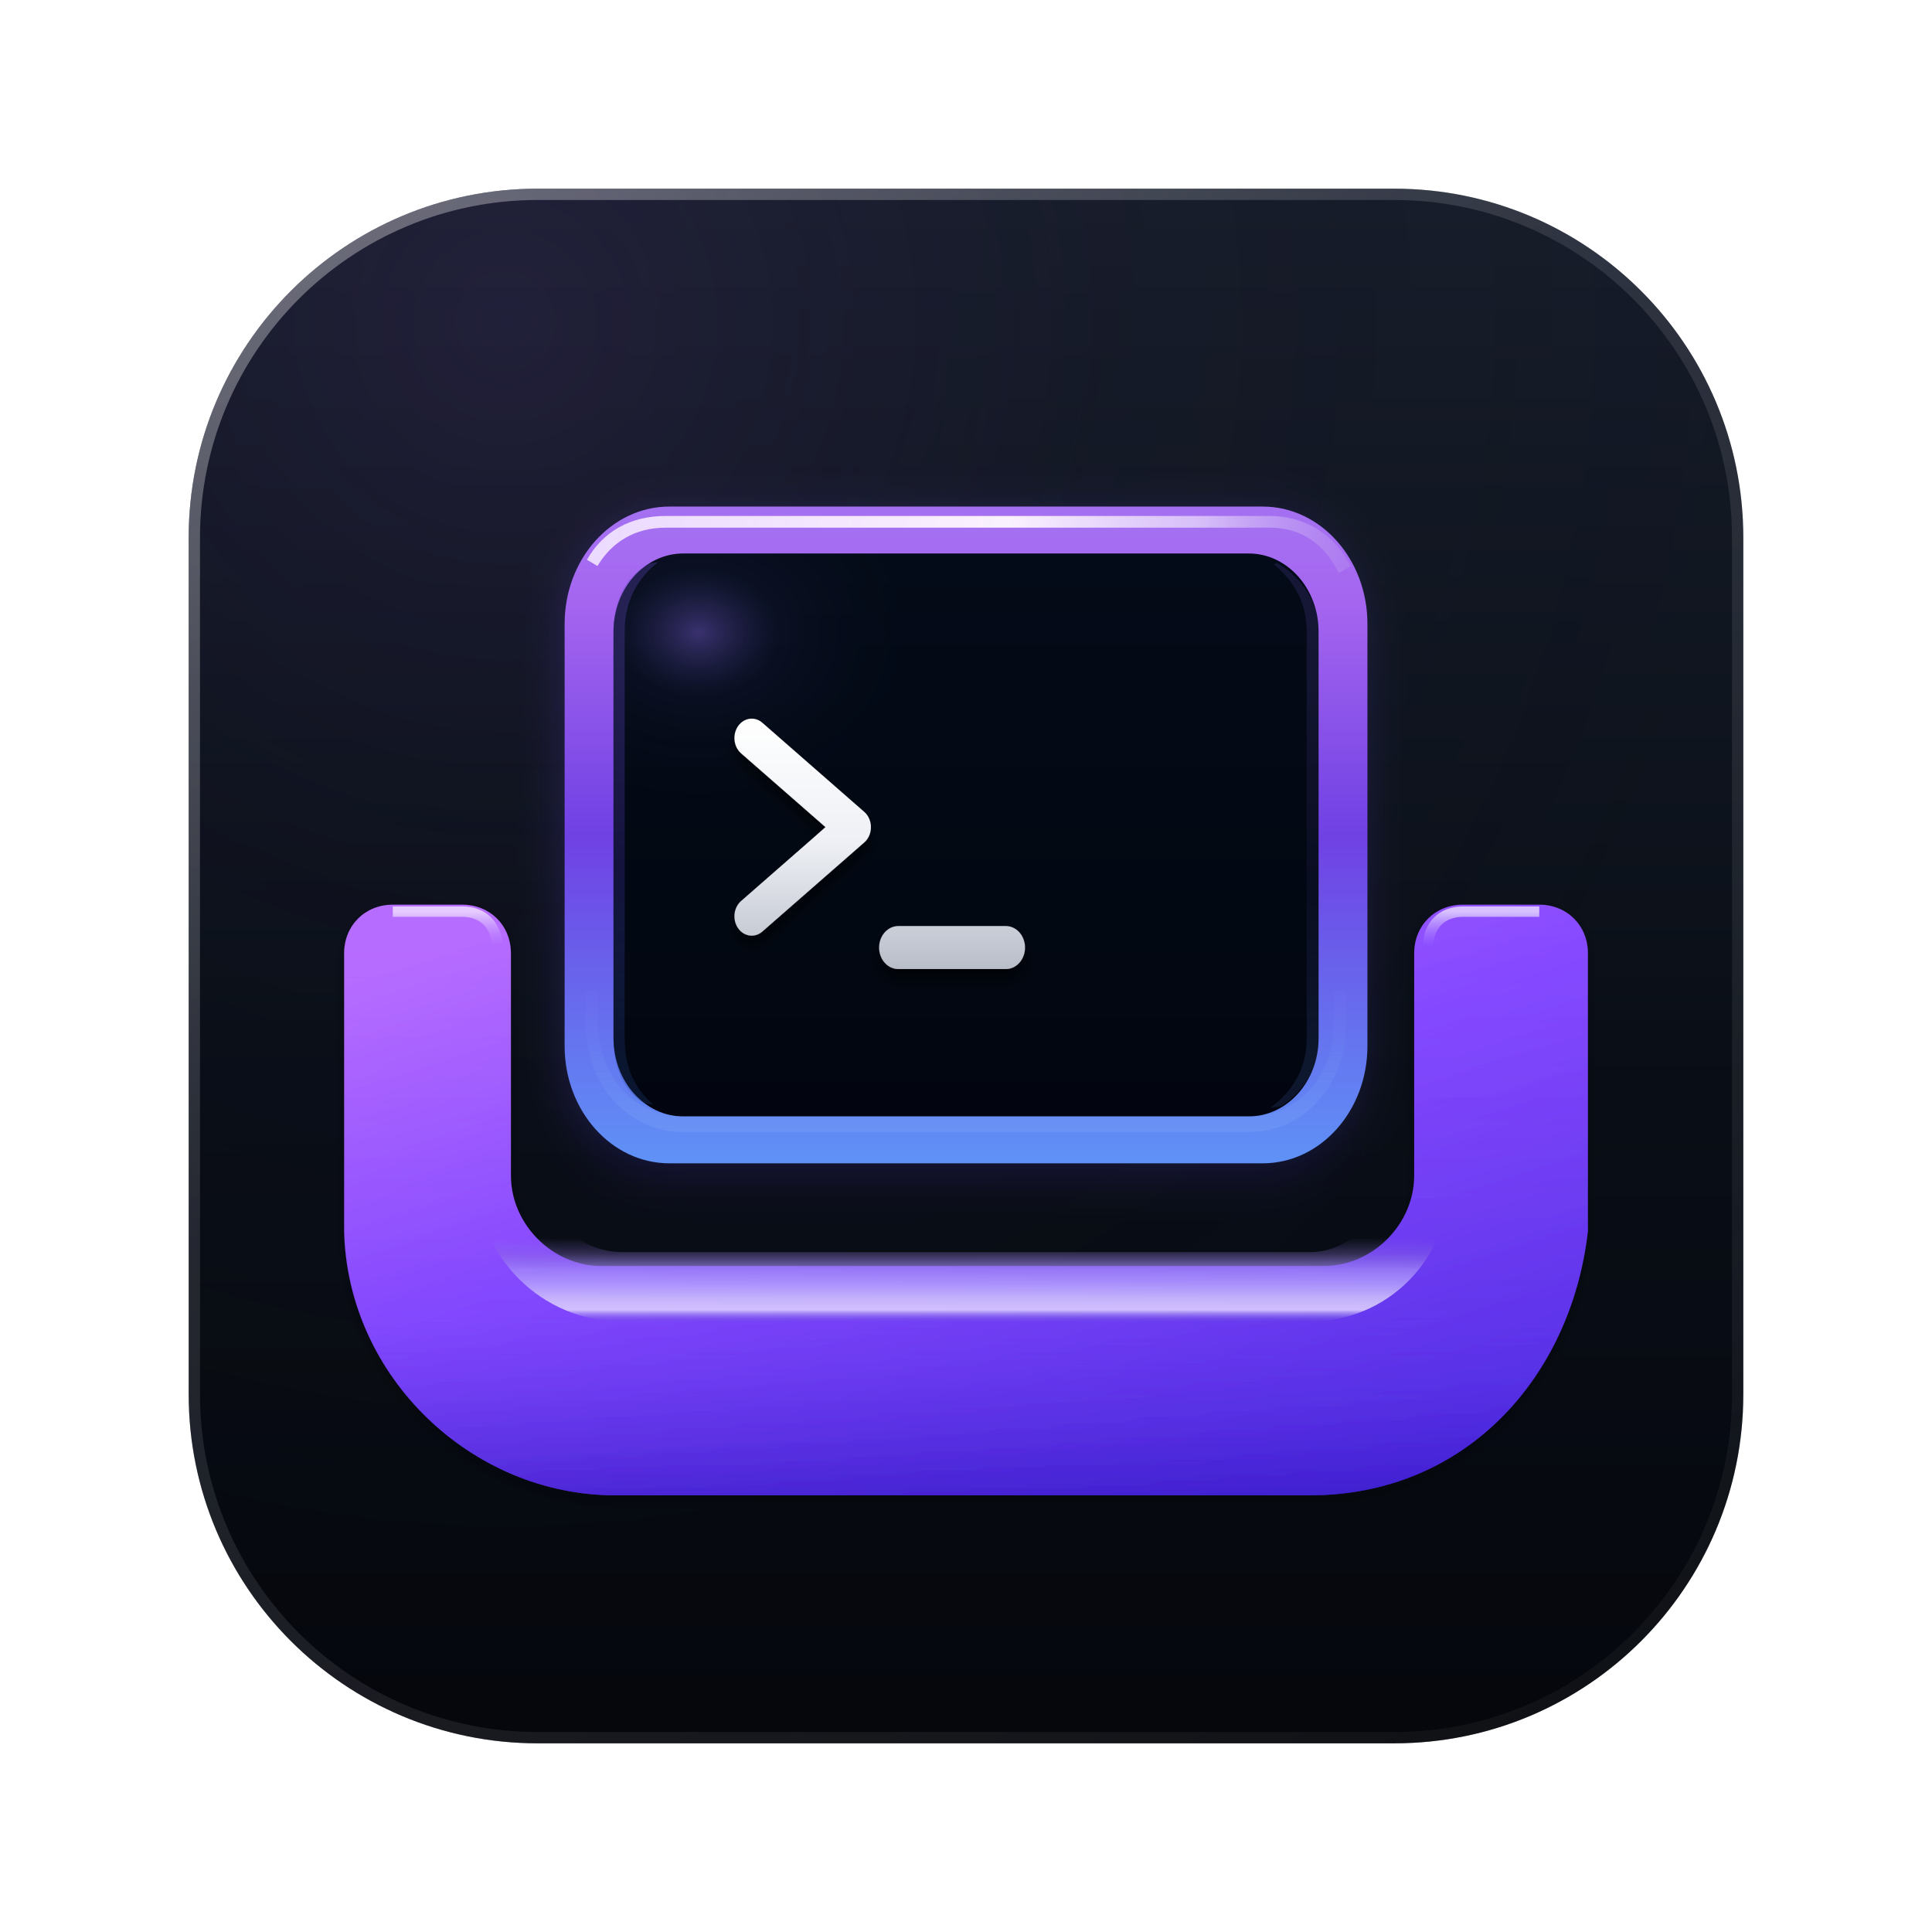
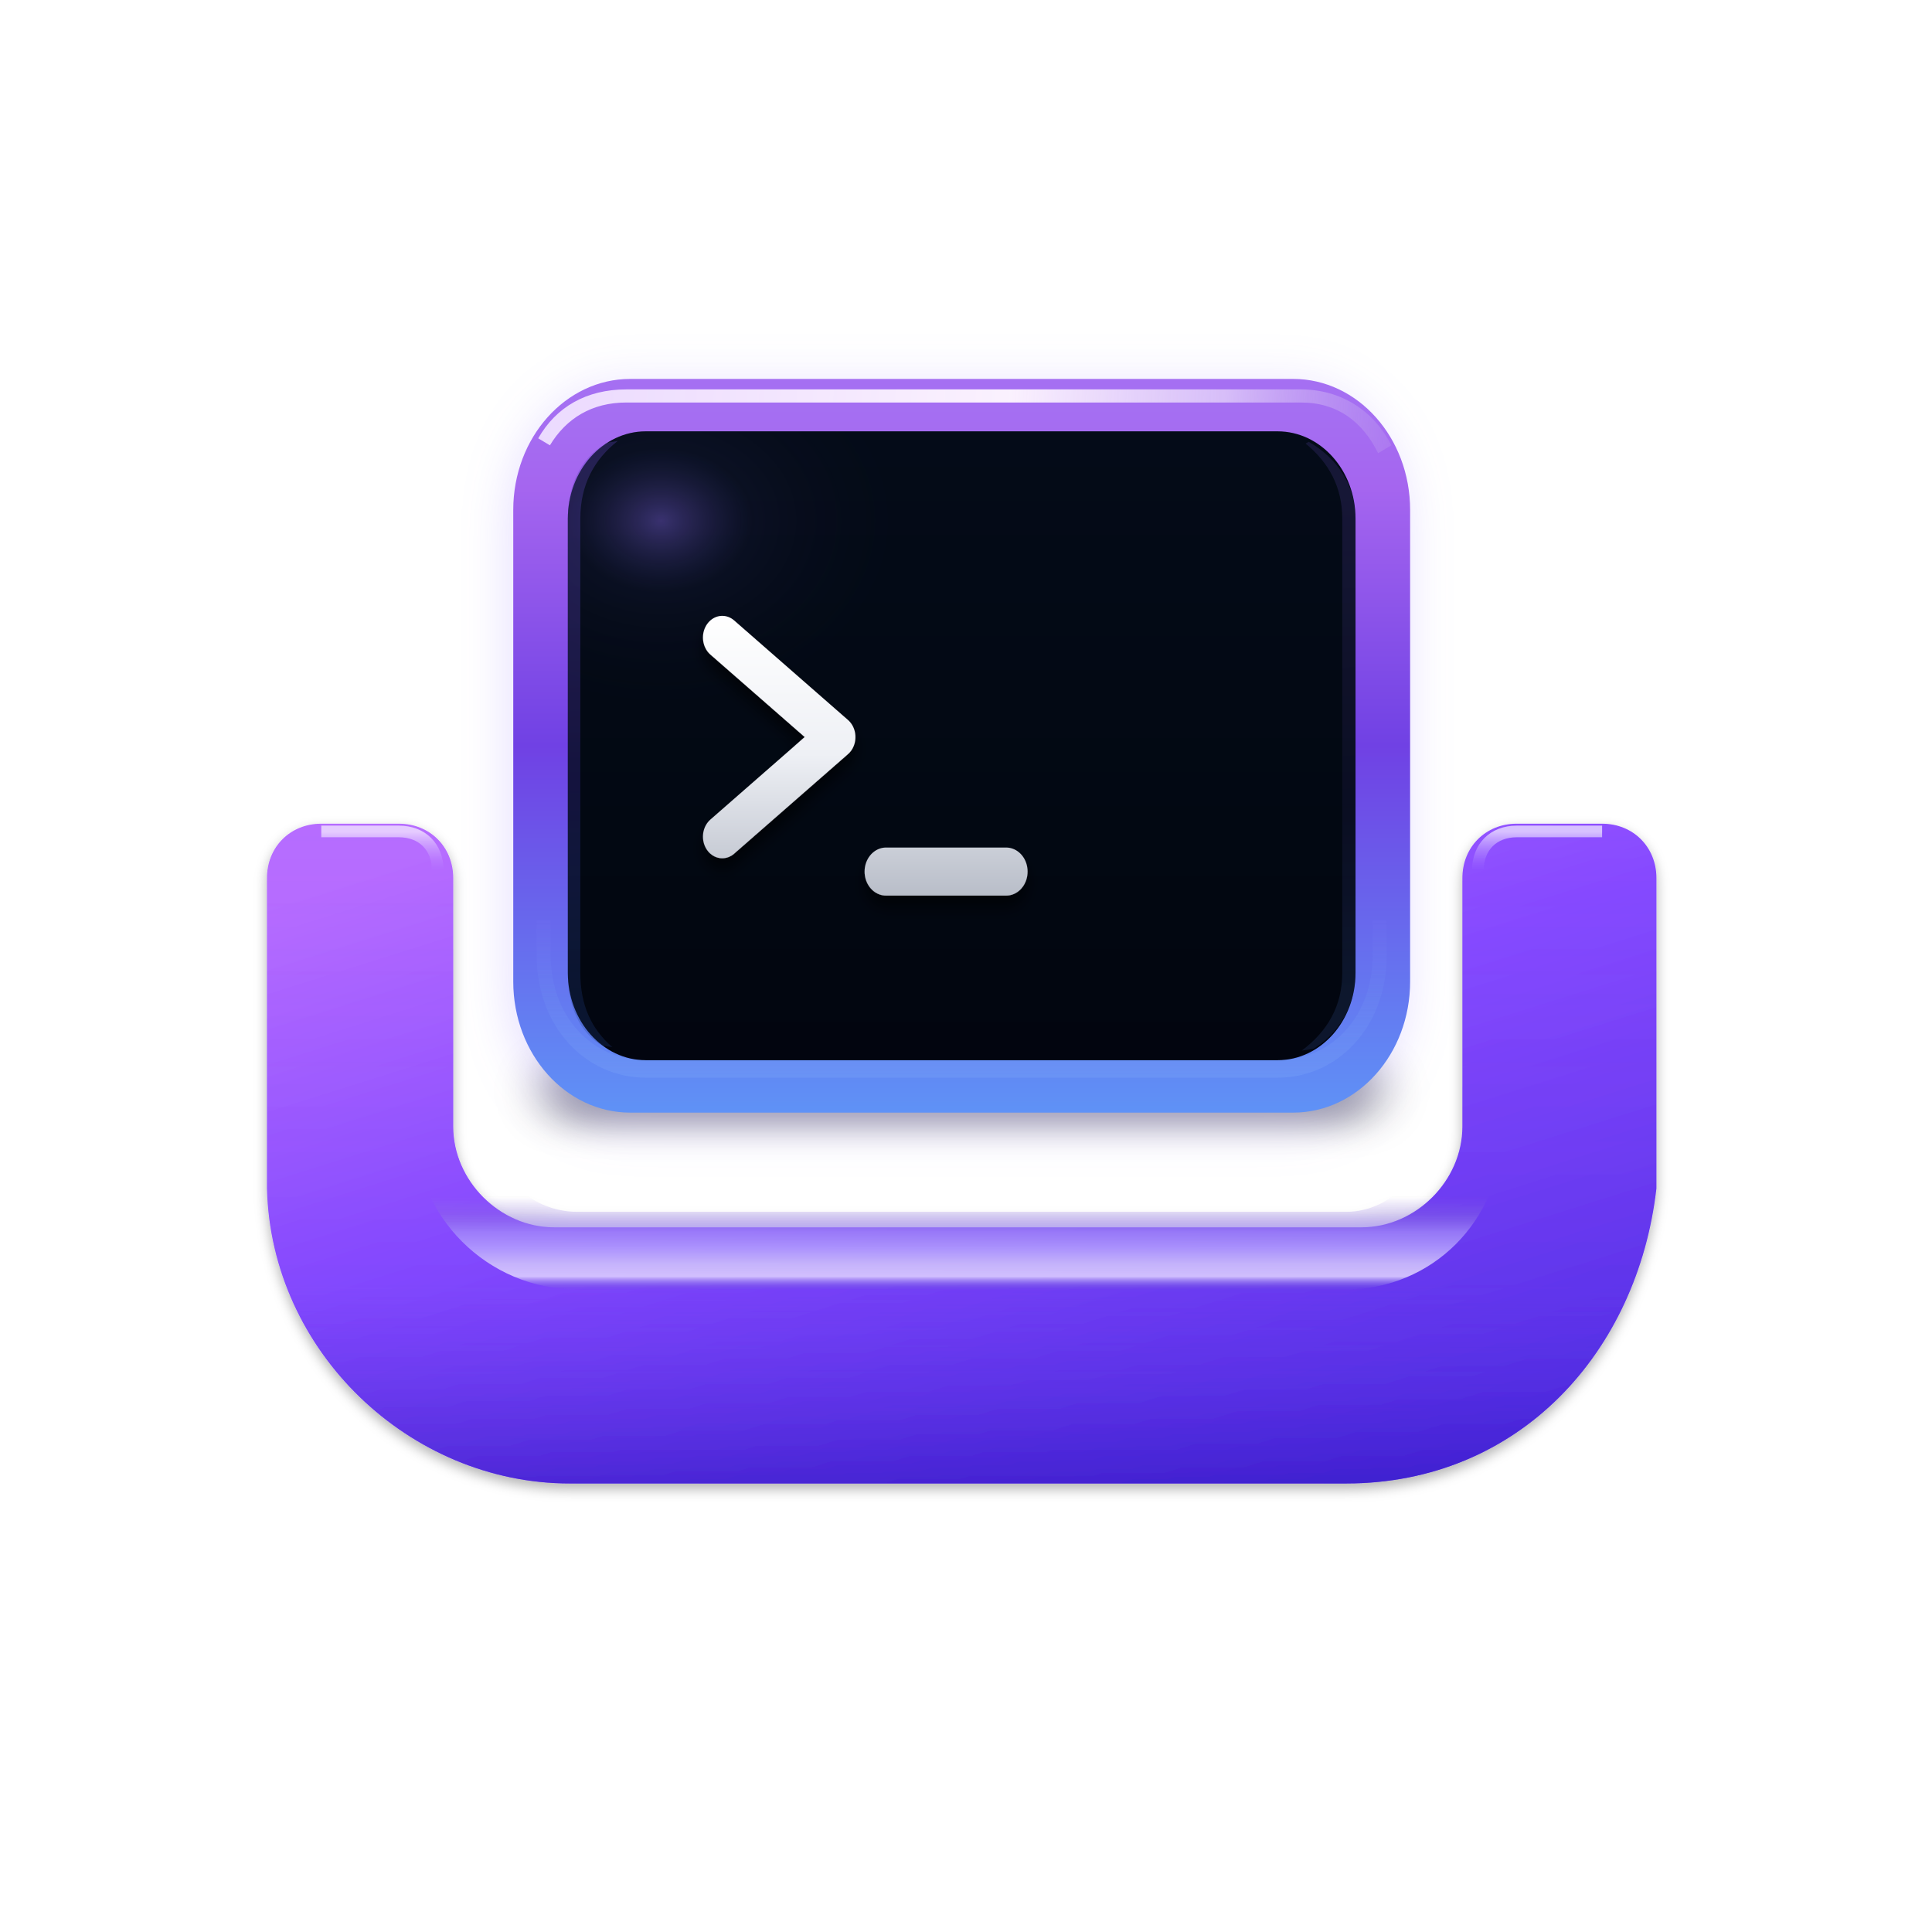
- <svg xmlns="http://www.w3.org/2000/svg" viewBox="0 0 1024 1024" width="1024" height="1024" role="img" aria-label="Pier application icon — macOS">
-   <defs>
-     <linearGradient id="app-plate-fill" x1="0" y1="0" x2="0" y2="1">
-       <stop offset="0" stop-color="#171d2a" />
-       <stop offset="0.58" stop-color="#090e16" />
-       <stop offset="1" stop-color="#060910" />
-     </linearGradient>
-     <radialGradient id="app-plate-glow" cx="0.2" cy="0.08" r="0.9">
-       <stop offset="0" stop-color="#493074" stop-opacity="0.24" />
-       <stop offset="0.48" stop-color="#1a1630" stop-opacity="0.08" />
-       <stop offset="1" stop-color="#080b12" stop-opacity="0" />
-     </radialGradient>
-     <linearGradient id="app-plate-rim" x1="0.12" y1="0" x2="0.86" y2="1">
-       <stop offset="0" stop-color="#ffffff" stop-opacity="0.34" />
-       <stop offset="0.38" stop-color="#d9d9e6" stop-opacity="0.13" />
-       <stop offset="1" stop-color="#ffffff" stop-opacity="0.04" />
-     </linearGradient>
-     <linearGradient id="app-plate-depth" x1="0" y1="0" x2="0" y2="1">
-       <stop offset="0.72" stop-color="#000000" stop-opacity="0" />
-       <stop offset="1" stop-color="#000000" stop-opacity="0.24" />
-     </linearGradient>
-     <clipPath id="app-plate-clip">
-       <rect x="100" y="100" width="824" height="824" rx="185" />
-     </clipPath>
-   </defs>
-   <rect x="100" y="100" width="824" height="824" rx="185" fill="url(#app-plate-fill)" />
-   <g clip-path="url(#app-plate-clip)">
-     <rect x="100" y="100" width="824" height="824" fill="url(#app-plate-glow)" />
-     <rect x="100" y="100" width="824" height="824" fill="url(#app-plate-depth)" />
-   </g>
-   <rect x="103" y="103" width="818" height="818" rx="182" fill="none" stroke="url(#app-plate-rim)" stroke-width="6" />
-   <g id="pier-logo-mark" transform="translate(84.4 199.2) scale(4.092)">
+ <svg xmlns="http://www.w3.org/2000/svg" viewBox="0 0 1024 1024" width="1024" height="1024" role="img" aria-label="Pier application icon — transparent">
+   <g id="pier-logo-mark" transform="translate(32 123.4286) scale(4.571429)">
    <defs>
      <linearGradient id="berth-fill" x1="0.16" y1="0.02" x2="0.82" y2="1">
        <stop offset="0" stop-color="#b66cff" />
        <stop offset="0.44" stop-color="#8549ff" />
        <stop offset="1" stop-color="#542ee5" />
      </linearGradient>
      <linearGradient id="berth-depth" x1="0" y1="0" x2="0" y2="1">
        <stop offset="0" stop-color="#b275ff" stop-opacity="0" />
        <stop offset="0.7" stop-color="#5b35ec" stop-opacity="0.08" />
        <stop offset="1" stop-color="#2811b8" stop-opacity="0.48" />
      </linearGradient>
      <linearGradient id="berth-top-rim" x1="0" y1="0" x2="0" y2="1">
        <stop offset="0" stop-color="#ffffff" stop-opacity="0.9" />
        <stop offset="0.42" stop-color="#eadfff" stop-opacity="0.48" />
        <stop offset="1" stop-color="#b89aff" stop-opacity="0" />
      </linearGradient>
      <linearGradient id="berth-shelf" x1="0" y1="108" x2="0" y2="120" gradientUnits="userSpaceOnUse">
        <stop offset="0" stop-color="#8d72d8" stop-opacity="0" />
        <stop offset="0.18" stop-color="#8f76dd" stop-opacity="0.28" />
        <stop offset="0.38" stop-color="#a58df8" stop-opacity="0.72" />
        <stop offset="0.55" stop-color="#b6a3fe" stop-opacity="0.82" />
        <stop offset="0.72" stop-color="#cbbcfb" stop-opacity="0.92" />
        <stop offset="0.86" stop-color="#ded0ff" stop-opacity="0.88" />
        <stop offset="1" stop-color="#6b54db" stop-opacity="0.1" />
      </linearGradient>
      <linearGradient id="terminal-frame-fill" x1="0" y1="0" x2="0" y2="1">
        <stop offset="0" stop-color="#a56ff2" />
        <stop offset="0.04" stop-color="#a56ff2" />
        <stop offset="0.15" stop-color="#a565ef" />
        <stop offset="0.5" stop-color="#7041e4" />
        <stop offset="1" stop-color="#5f92f6" />
      </linearGradient>
      <linearGradient id="terminal-top-rim" x1="50" y1="19" x2="160" y2="26" gradientUnits="userSpaceOnUse">
        <stop offset="0" stop-color="#f3e6ff" stop-opacity="0.9" />
        <stop offset="0.55" stop-color="#fff8ff" stop-opacity="0.95" />
        <stop offset="0.8" stop-color="#eadcfb" stop-opacity="0.72" />
        <stop offset="1" stop-color="#c5a9ef" stop-opacity="0.22" />
      </linearGradient>
      <linearGradient id="terminal-lower-rim" x1="0" y1="80" x2="0" y2="98" gradientUnits="userSpaceOnUse">
        <stop offset="0" stop-color="#8b8cff" stop-opacity="0.04" />
        <stop offset="0.42" stop-color="#779cf5" stop-opacity="0.14" />
        <stop offset="1" stop-color="#81aaf7" stop-opacity="0.28" />
      </linearGradient>
      <linearGradient id="screen-fill" x1="0" y1="0" x2="0" y2="1">
        <stop offset="0" stop-color="#040b18" />
        <stop offset="0.65" stop-color="#020812" />
        <stop offset="1" stop-color="#02050f" />
      </linearGradient>
      <radialGradient id="screen-glow" cx="0.12" cy="0.14" r="0.41">
        <stop offset="0" stop-color="#765ed3" stop-opacity="0.47" />
        <stop offset="0.28" stop-color="#3b397b" stop-opacity="0.11" />
        <stop offset="0.75" stop-color="#0a1020" stop-opacity="0" />
        <stop offset="1" stop-color="#0a1020" stop-opacity="0" />
      </radialGradient>
      <linearGradient id="screen-left-depth" x1="54" y1="32" x2="56" y2="88" gradientUnits="userSpaceOnUse">
        <stop offset="0" stop-color="#5d46bd" stop-opacity="0.32" />
        <stop offset="0.55" stop-color="#271d69" stop-opacity="0.5" />
        <stop offset="1" stop-color="#24408b" stop-opacity="0.26" />
      </linearGradient>
      <linearGradient id="screen-right-depth" x1="153" y1="32" x2="155" y2="88" gradientUnits="userSpaceOnUse">
        <stop offset="0" stop-color="#7857dc" stop-opacity="0.16" />
        <stop offset="0.62" stop-color="#493b9d" stop-opacity="0.11" />
        <stop offset="1" stop-color="#4271c8" stop-opacity="0.16" />
      </linearGradient>
      <linearGradient id="glyph-fill" x1="0" y1="45" x2="0" y2="77" gradientUnits="userSpaceOnUse">
        <stop offset="0" stop-color="#ffffff" />
        <stop offset="0.5" stop-color="#eef0f5" />
        <stop offset="1" stop-color="#b9bec9" />
      </linearGradient>
      <filter id="berth-shadow" x="-15%" y="-10%" width="130%" height="125%" color-interpolation-filters="sRGB">
        <feDropShadow dx="0" dy="2" stdDeviation="2" flood-color="#15064c" flood-opacity="0.28" />
        <feDropShadow dx="0" dy="0.7" stdDeviation="0.8" flood-color="#000000" flood-opacity="0.3" />
      </filter>
      <filter id="terminal-shadow-and-halo" x="35" y="6" width="140" height="112" filterUnits="userSpaceOnUse" color-interpolation-filters="sRGB">
        <feGaussianBlur in="SourceAlpha" stdDeviation="3" result="halo-blur" />
        <feOffset in="halo-blur" dx="-0.55" dy="1.1" result="halo-position" />
        <feFlood flood-color="#7552ff" flood-opacity="0.18" result="halo-color" />
        <feComposite in="halo-color" in2="halo-position" operator="in" result="uniform-halo" />
      </filter>
      <filter id="terminal-bottom-shadow" x="42" y="88" width="125" height="25" filterUnits="userSpaceOnUse" color-interpolation-filters="sRGB">
        <feGaussianBlur in="SourceAlpha" stdDeviation="3 1.8" result="shadow-blur" />
        <feOffset in="shadow-blur" dy="1.5" result="shadow-position" />
        <feFlood flood-color="#010612" flood-opacity="0.36" result="shadow-color" />
        <feComposite in="shadow-color" in2="shadow-position" operator="in" />
      </filter>
      <filter id="glyph-shadow" x="-30%" y="-30%" width="160%" height="180%" color-interpolation-filters="sRGB">
        <feDropShadow dx="0" dy="1.3" stdDeviation="0.9" flood-color="#000000" flood-opacity="0.62" />
      </filter>
      <clipPath id="berth-clip">
        <path d="M22 60H32c4 0 7 3 7 7v32c0 7 6 13 13 13h104c7 0 13-6 13-13V67c0-4 3-7 7-7h11c4 0 7 3 7 7v40c-2.4 21-17.6 38-40 38H54c-20.6 0-38.5-17-39-38V67c0-4 3-7 7-7Z" />
      </clipPath>
    </defs>
    <g id="berth-layer" transform="translate(104.5 145) scale(0.9) translate(-104.5 -145)">
      <g id="berth-body" filter="url(#berth-shadow)">
        <path id="berth-base" d="M22 60H32c4 0 7 3 7 7v32c0 7 6 13 13 13h104c7 0 13-6 13-13V67c0-4 3-7 7-7h11c4 0 7 3 7 7v40c-2.4 21-17.6 38-40 38H54c-20.6 0-38.5-17-39-38V67c0-4 3-7 7-7Z" fill="url(#berth-fill)" />
        <rect id="berth-depth-overlay" x="15" y="60" width="179" height="85" fill="url(#berth-depth)" clip-path="url(#berth-clip)" />
        <path id="berth-arm-highlights" d="M22 61H32c3 0 5 2 5 5M171 66c0-3 2-5 5-5h11" fill="none" stroke="url(#berth-top-rim)" stroke-width="1.5" stroke-linecap="butt" opacity="0.72" />
        <path id="berth-inner-shelf" d="M34 98C34 95.7 36.2 94 39 94s5 1.7 5 4v1c0 6.1 4.9 11 11 11h99c5.5 0 10-4.5 10-10v-2c0-2.3 2.2-4 5-4s5 1.7 5 4v2c0 11.1-8.9 20-20 20H55c-11.6 0-21-9.4-21-21Z" fill="url(#berth-shelf)" />
      </g>
    </g>
    <g id="terminal-layer" transform="translate(104.5 102) scale(0.9042 1.0127) translate(-104.5 -102)">
      <g id="terminal-material-effects">
        <rect id="terminal-bottom-shadow-shape" x="51" y="94" width="107" height="8" rx="4" fill="#000000" filter="url(#terminal-bottom-shadow)" />
        <rect id="terminal-effect-shape" x="47" y="18" width="115" height="84" rx="15" fill="#000000" filter="url(#terminal-shadow-and-halo)" />
      </g>
      <rect id="terminal-frame" x="47" y="18" width="115" height="84" rx="15" fill="url(#terminal-frame-fill)" />
      <g id="screen-layer">
        <rect id="screen" x="54" y="24" width="101" height="72" rx="10" fill="url(#screen-fill)" />
        <rect id="screen-left-top-glow" x="54" y="24" width="101" height="72" rx="10" fill="url(#screen-glow)" />
        <path id="screen-left-inner-depth" d="M54 34C54 29.6 56.1 26.7 59.1 25.3L60.4 25.1C57.4 27.2 55.6 30.1 55.6 34v52c0 3.7 1.4 6.4 4.1 8.5l-1.4-.2C55.6 92.8 54 90 54 86Z" fill="url(#screen-left-depth)" />
        <path id="screen-right-inner-depth" d="M149 25.2C152.7 27.1 155 30.2 155 34v52c0 3.8-2.1 6.9-5.4 8.7l-1.5.2c3.3-2.2 5.2-5.1 5.2-8.9V34c0-3.6-1.7-6.4-4.7-8.6Z" fill="url(#screen-right-depth)" />
      </g>
      <g id="terminal-frame-highlights">
        <path id="terminal-top-highlight" d="M61.5 19.2H148c5.2 0 9.4 2.5 11.6 6.4l-1.7.9c-2-3.6-5.2-5.8-9.9-5.8H61.5c-4.4 0-7.7 1.8-9.8 4.9l-1.5-.8c2.3-3.6 6.2-5.6 11.3-5.6Z" fill="url(#terminal-top-rim)" />
        <path id="terminal-bottom-highlight" d="M50 80v4c0 8.1 6.2 14 14 14h81c7.8 0 14-5.9 14-14v-4h-1.8v4c0 7-5.3 12-12.2 12H64c-6.9 0-12.2-5-12.2-12v-4Z" fill="url(#terminal-lower-rim)" />
      </g>
      <g id="glyph-layer" filter="url(#glyph-shadow)" fill="none" stroke="url(#glyph-fill)" stroke-linecap="round" stroke-linejoin="round">
        <path id="chevron" d="M73.8 47.6L88.4 59L73.8 70.4" stroke-width="4.95" />
        <path id="underscore" d="M94.8 74.4H110.2" stroke-width="5.5" />
      </g>
    </g>
  </g>
</svg>
